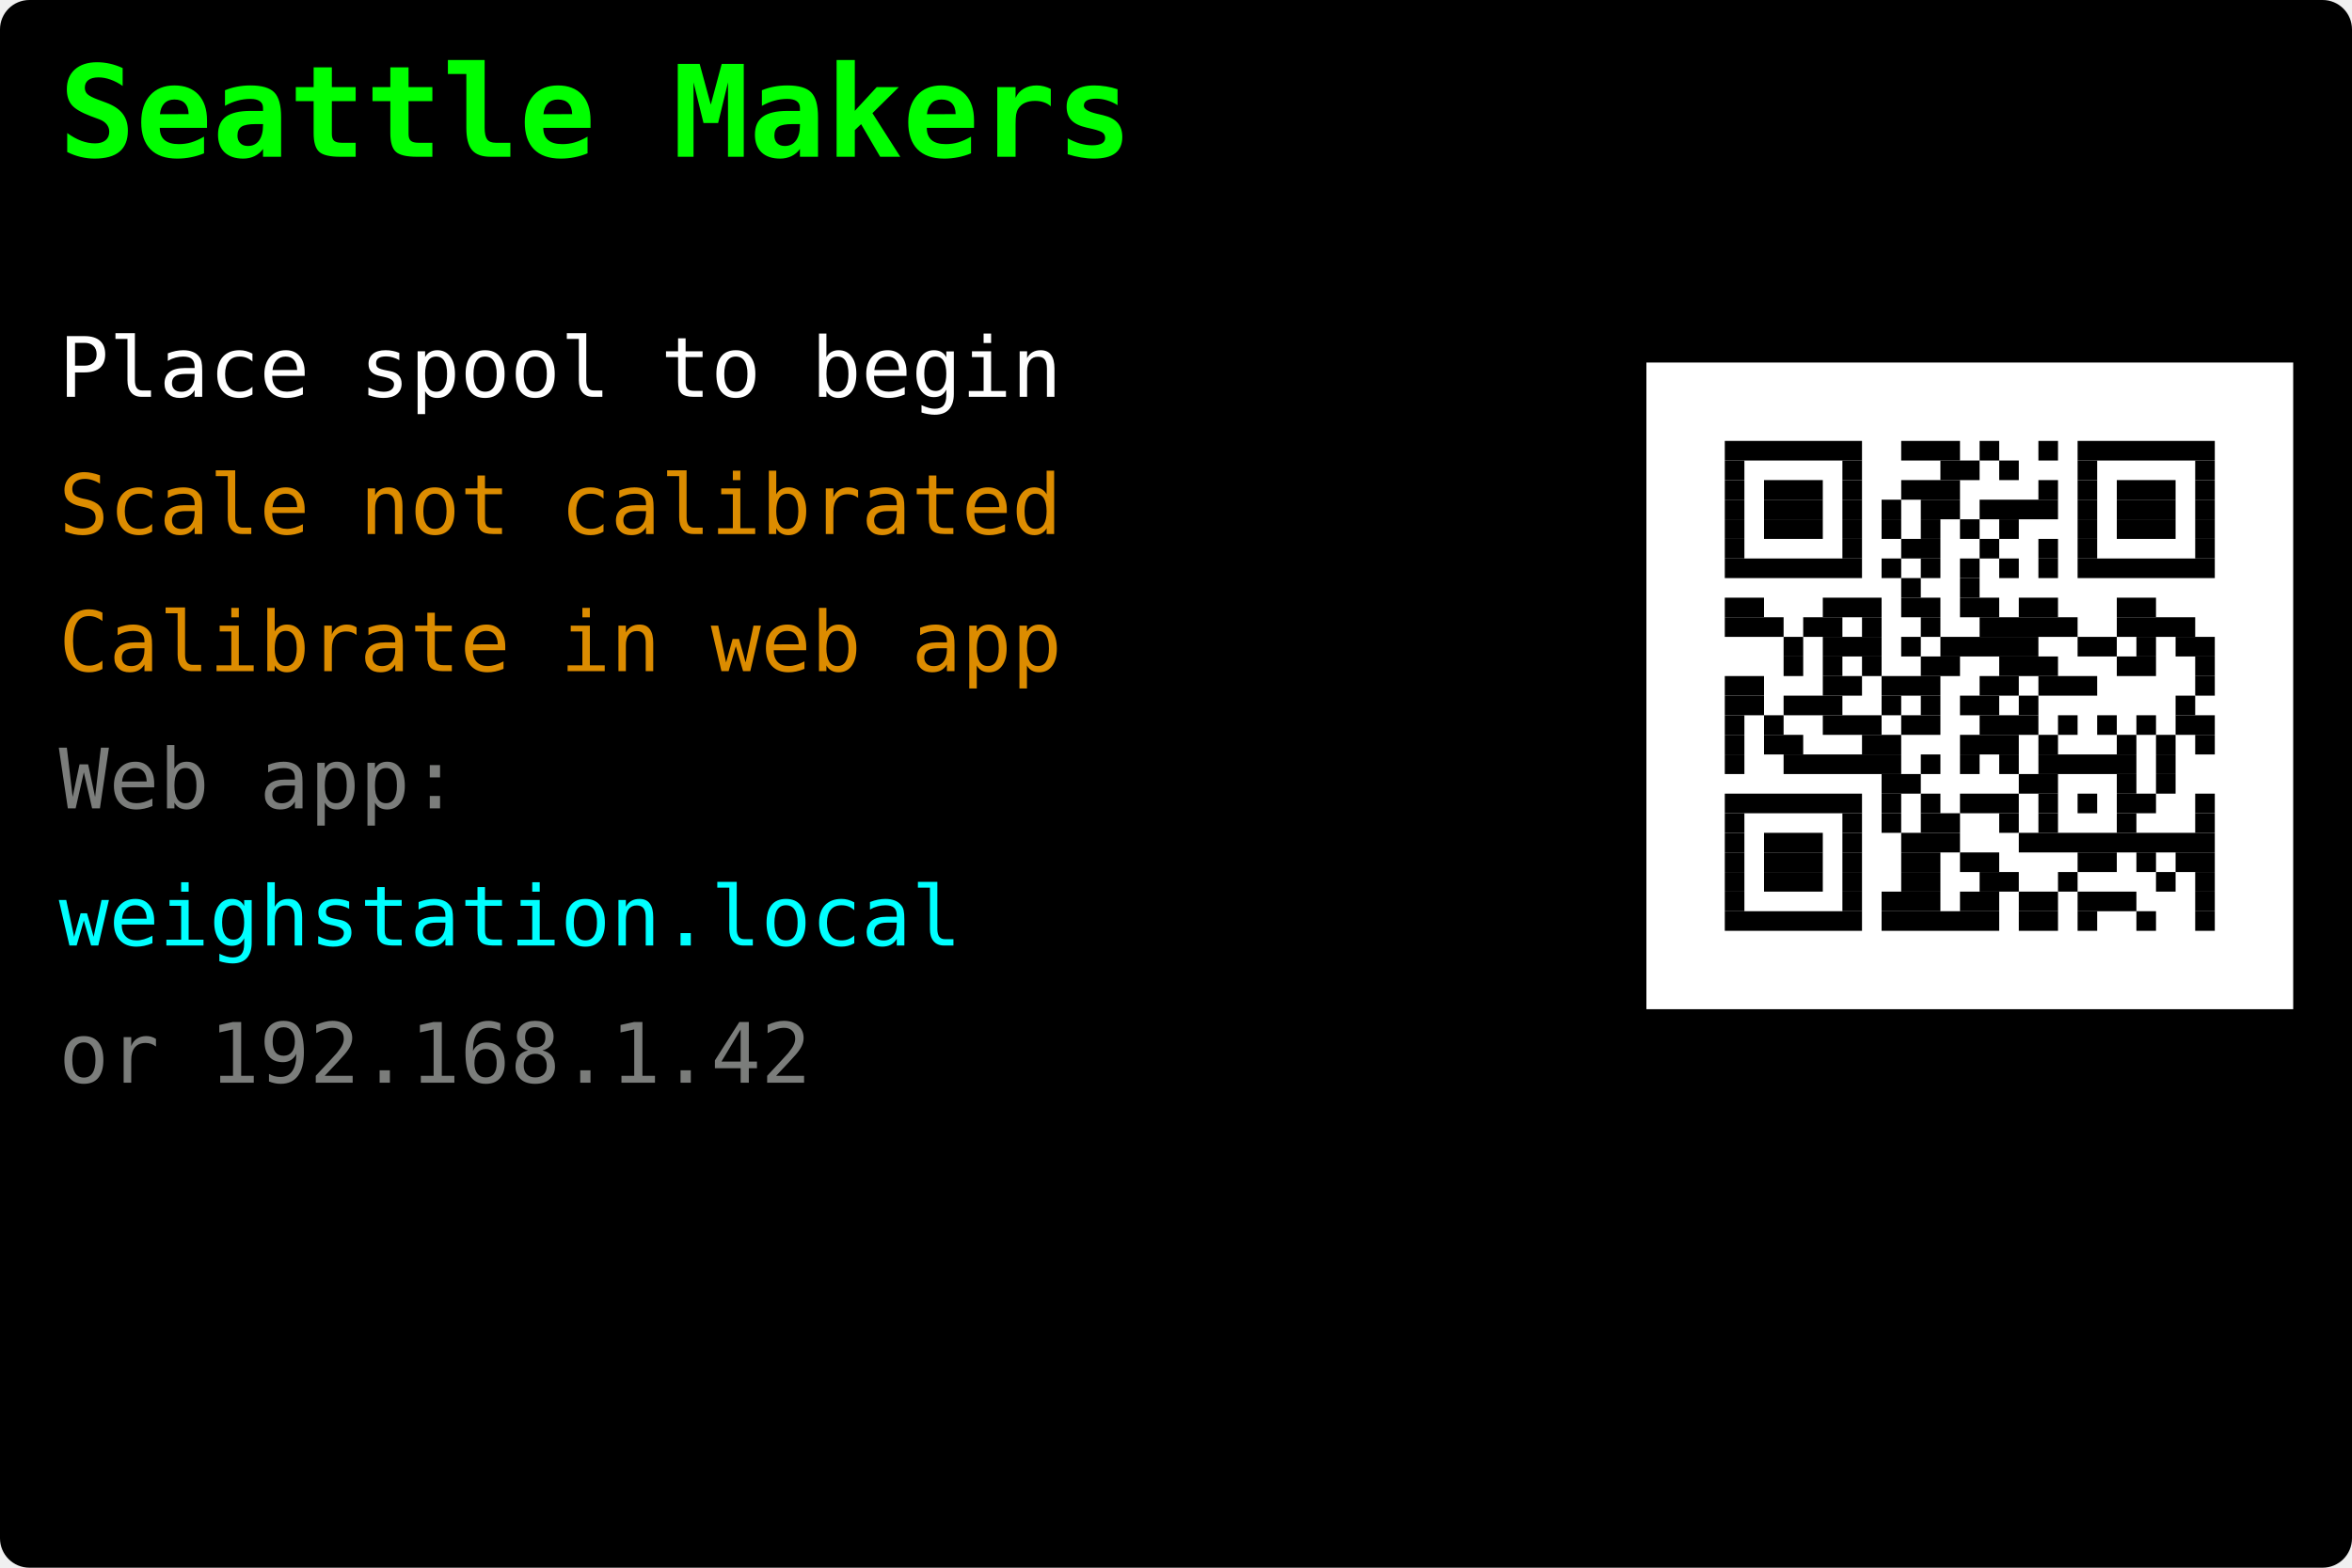
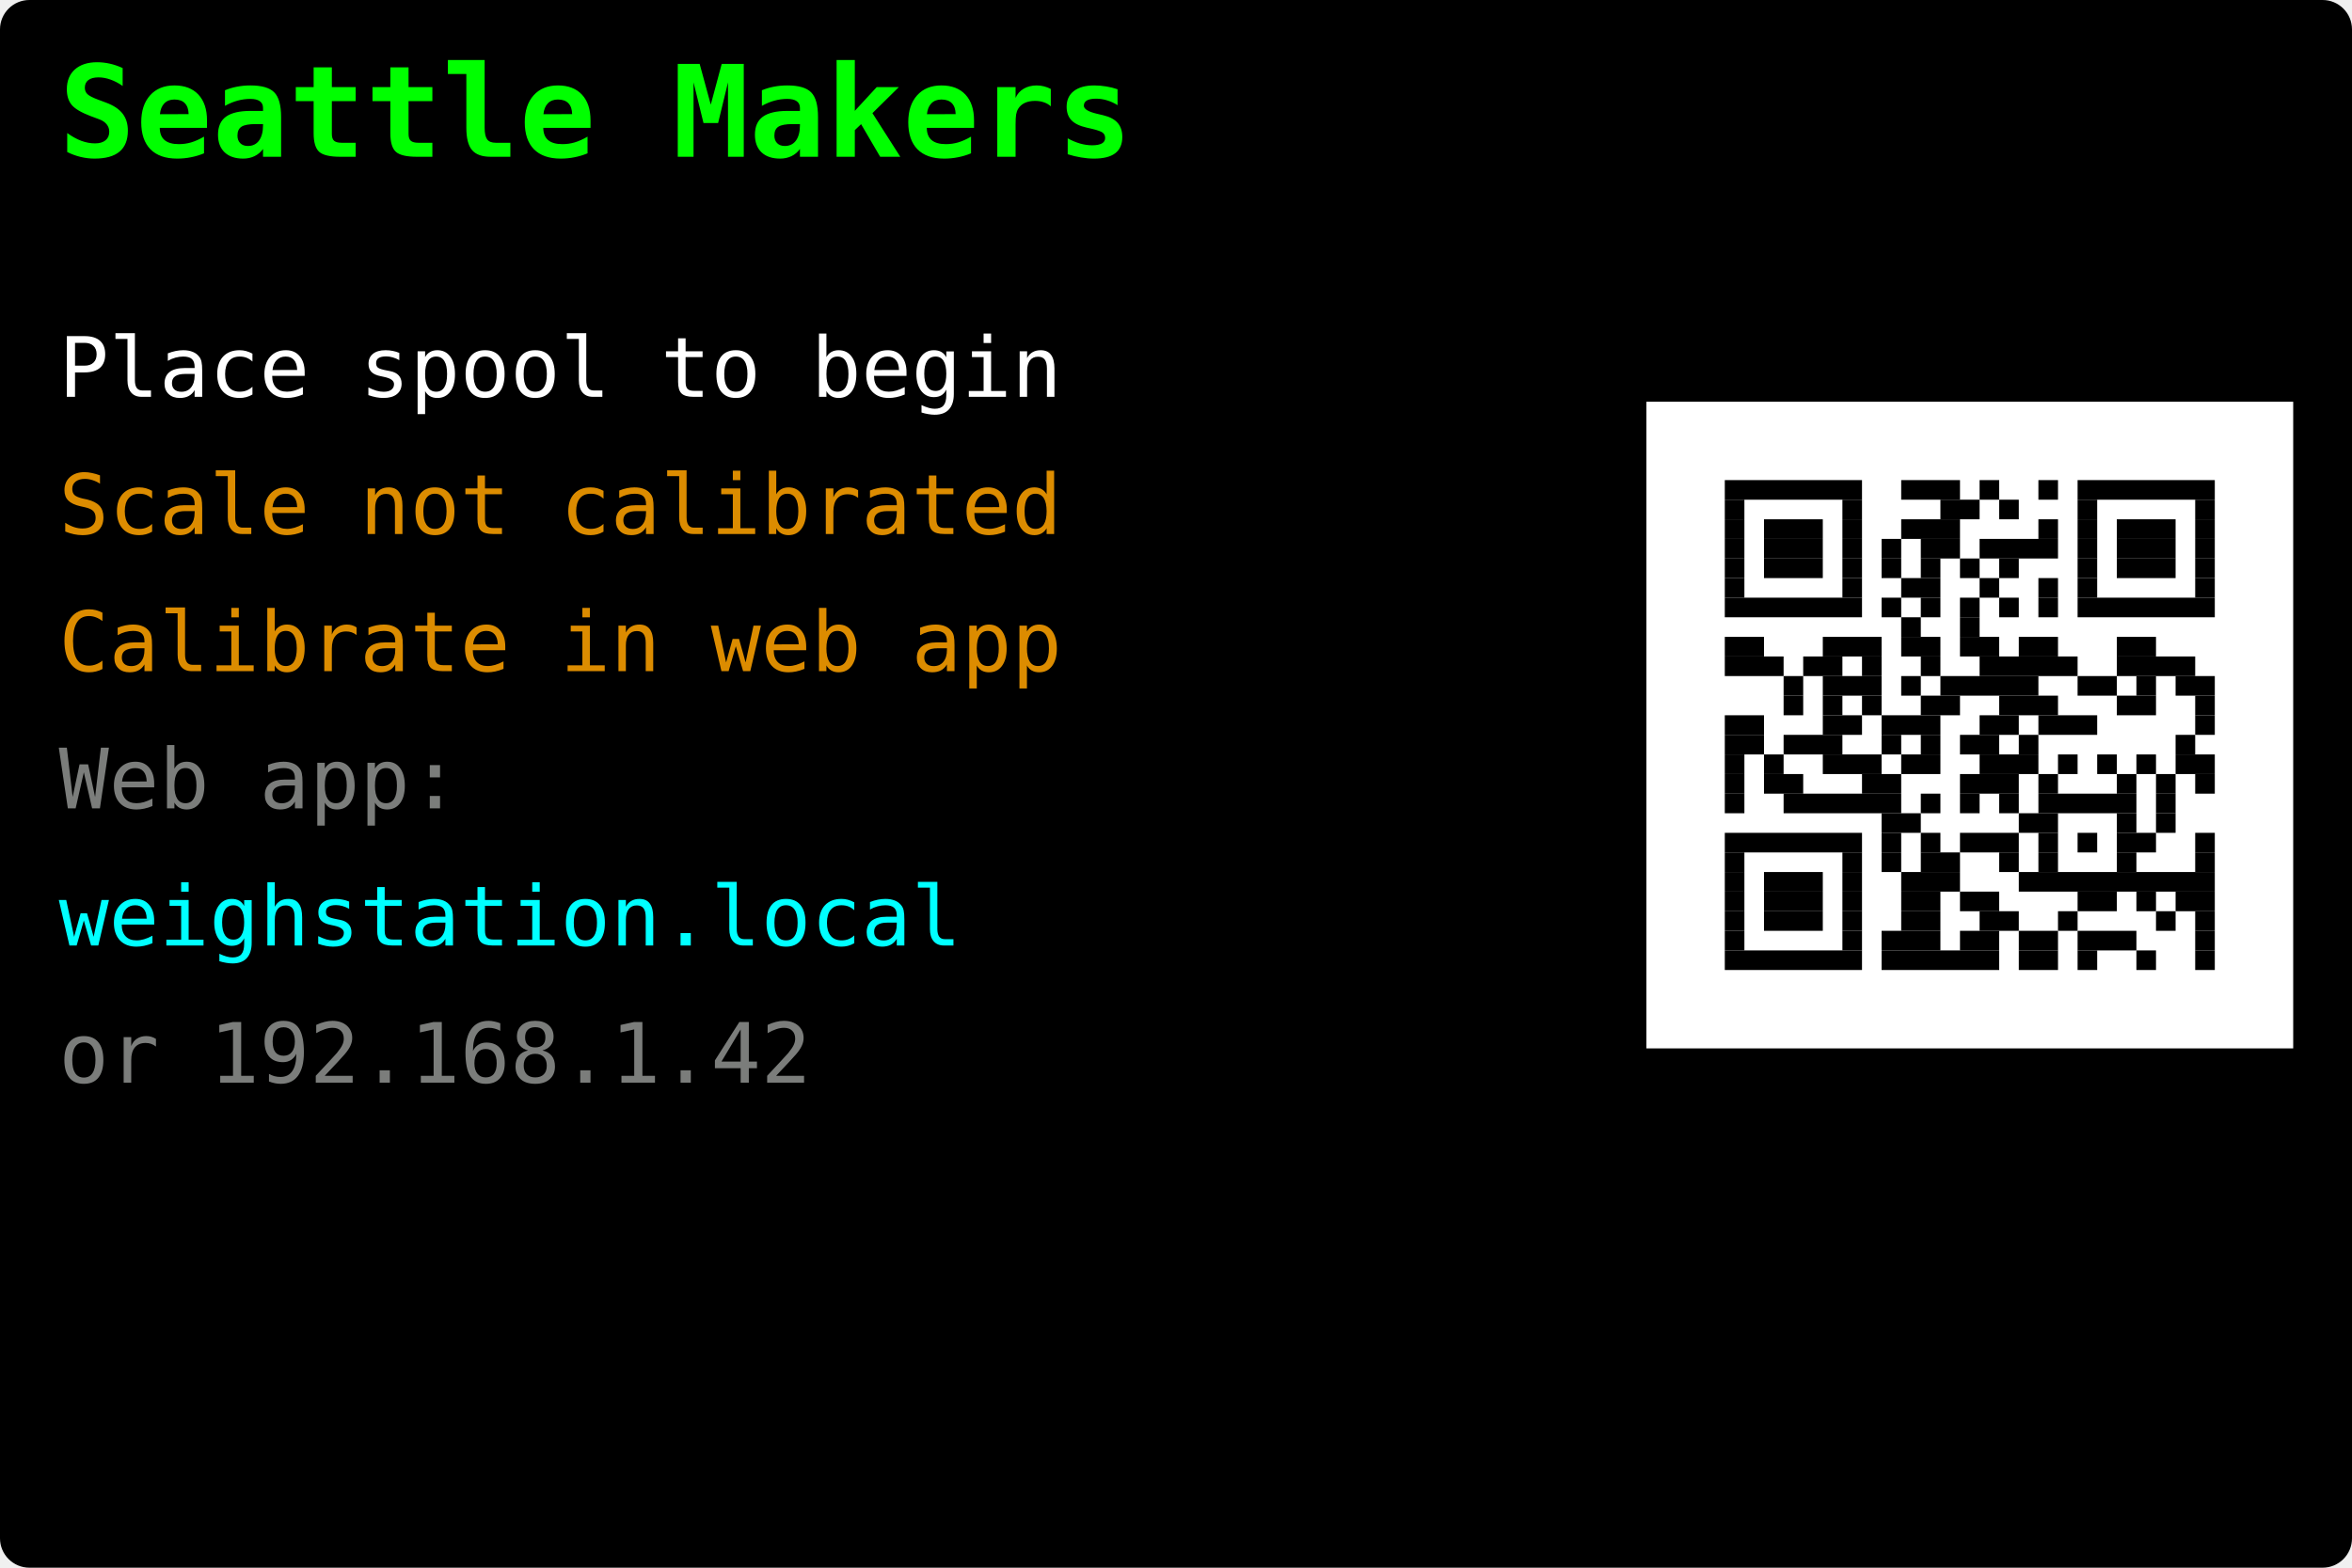
<svg xmlns="http://www.w3.org/2000/svg" viewBox="0 0 480 320" width="480" font-family="ui-monospace,Menlo,Consolas,monospace">
  <rect width="480" height="320" rx="6" fill="#000" />
  <text x="12" y="32" font-size="26" font-weight="700" fill="#00ff00">Seattle Makers</text>
  <text x="12" y="81" font-size="17" fill="#ffffff">Place spool to begin</text>
  <text x="12" y="109" font-size="17" fill="#dc8c00">Scale not calibrated</text>
  <text x="12" y="137" font-size="17" fill="#dc8c00">Calibrate in web app</text>
  <text x="12" y="165" font-size="17" fill="#7b7d7b">Web app:</text>
  <text x="12" y="193" font-size="17" fill="#00ffff">weighstation.local</text>
  <text x="12" y="221" font-size="17" fill="#7b7d7b">or 192.168.1.42</text>
-   <rect x="336" y="74" width="132" height="132" fill="#fff" />
-   <rect x="352" y="90" width="28" height="4" fill="#000" />
-   <rect x="388" y="90" width="12" height="4" fill="#000" />
-   <rect x="404" y="90" width="4" height="4" fill="#000" />
-   <rect x="416" y="90" width="4" height="4" fill="#000" />
-   <rect x="424" y="90" width="28" height="4" fill="#000" />
-   <rect x="352" y="94" width="4" height="4" fill="#000" />
-   <rect x="376" y="94" width="4" height="4" fill="#000" />
-   <rect x="396" y="94" width="8" height="4" fill="#000" />
-   <rect x="408" y="94" width="4" height="4" fill="#000" />
-   <rect x="424" y="94" width="4" height="4" fill="#000" />
-   <rect x="448" y="94" width="4" height="4" fill="#000" />
-   <rect x="352" y="98" width="4" height="4" fill="#000" />
-   <rect x="360" y="98" width="12" height="4" fill="#000" />
-   <rect x="376" y="98" width="4" height="4" fill="#000" />
+   <rect x="336" y="82" width="132" height="132" fill="#fff" />
+   <rect x="352" y="98" width="28" height="4" fill="#000" />
  <rect x="388" y="98" width="12" height="4" fill="#000" />
+   <rect x="404" y="98" width="4" height="4" fill="#000" />
  <rect x="416" y="98" width="4" height="4" fill="#000" />
-   <rect x="424" y="98" width="4" height="4" fill="#000" />
-   <rect x="432" y="98" width="12" height="4" fill="#000" />
-   <rect x="448" y="98" width="4" height="4" fill="#000" />
+   <rect x="424" y="98" width="28" height="4" fill="#000" />
  <rect x="352" y="102" width="4" height="4" fill="#000" />
-   <rect x="360" y="102" width="12" height="4" fill="#000" />
  <rect x="376" y="102" width="4" height="4" fill="#000" />
-   <rect x="384" y="102" width="4" height="4" fill="#000" />
-   <rect x="392" y="102" width="8" height="4" fill="#000" />
-   <rect x="404" y="102" width="16" height="4" fill="#000" />
+   <rect x="396" y="102" width="8" height="4" fill="#000" />
+   <rect x="408" y="102" width="4" height="4" fill="#000" />
  <rect x="424" y="102" width="4" height="4" fill="#000" />
-   <rect x="432" y="102" width="12" height="4" fill="#000" />
  <rect x="448" y="102" width="4" height="4" fill="#000" />
  <rect x="352" y="106" width="4" height="4" fill="#000" />
  <rect x="360" y="106" width="12" height="4" fill="#000" />
  <rect x="376" y="106" width="4" height="4" fill="#000" />
-   <rect x="384" y="106" width="4" height="4" fill="#000" />
-   <rect x="392" y="106" width="4" height="4" fill="#000" />
-   <rect x="400" y="106" width="4" height="4" fill="#000" />
-   <rect x="408" y="106" width="4" height="4" fill="#000" />
+   <rect x="388" y="106" width="12" height="4" fill="#000" />
+   <rect x="416" y="106" width="4" height="4" fill="#000" />
  <rect x="424" y="106" width="4" height="4" fill="#000" />
  <rect x="432" y="106" width="12" height="4" fill="#000" />
  <rect x="448" y="106" width="4" height="4" fill="#000" />
  <rect x="352" y="110" width="4" height="4" fill="#000" />
+   <rect x="360" y="110" width="12" height="4" fill="#000" />
  <rect x="376" y="110" width="4" height="4" fill="#000" />
-   <rect x="388" y="110" width="8" height="4" fill="#000" />
-   <rect x="404" y="110" width="4" height="4" fill="#000" />
-   <rect x="416" y="110" width="4" height="4" fill="#000" />
+   <rect x="384" y="110" width="4" height="4" fill="#000" />
+   <rect x="392" y="110" width="8" height="4" fill="#000" />
+   <rect x="404" y="110" width="16" height="4" fill="#000" />
  <rect x="424" y="110" width="4" height="4" fill="#000" />
+   <rect x="432" y="110" width="12" height="4" fill="#000" />
  <rect x="448" y="110" width="4" height="4" fill="#000" />
-   <rect x="352" y="114" width="28" height="4" fill="#000" />
+   <rect x="352" y="114" width="4" height="4" fill="#000" />
+   <rect x="360" y="114" width="12" height="4" fill="#000" />
+   <rect x="376" y="114" width="4" height="4" fill="#000" />
  <rect x="384" y="114" width="4" height="4" fill="#000" />
  <rect x="392" y="114" width="4" height="4" fill="#000" />
  <rect x="400" y="114" width="4" height="4" fill="#000" />
  <rect x="408" y="114" width="4" height="4" fill="#000" />
-   <rect x="416" y="114" width="4" height="4" fill="#000" />
-   <rect x="424" y="114" width="28" height="4" fill="#000" />
-   <rect x="388" y="118" width="4" height="4" fill="#000" />
-   <rect x="400" y="118" width="4" height="4" fill="#000" />
-   <rect x="352" y="122" width="8" height="4" fill="#000" />
-   <rect x="372" y="122" width="12" height="4" fill="#000" />
-   <rect x="388" y="122" width="8" height="4" fill="#000" />
-   <rect x="400" y="122" width="8" height="4" fill="#000" />
-   <rect x="412" y="122" width="8" height="4" fill="#000" />
-   <rect x="432" y="122" width="8" height="4" fill="#000" />
-   <rect x="352" y="126" width="12" height="4" fill="#000" />
-   <rect x="368" y="126" width="8" height="4" fill="#000" />
-   <rect x="380" y="126" width="4" height="4" fill="#000" />
-   <rect x="392" y="126" width="4" height="4" fill="#000" />
-   <rect x="404" y="126" width="20" height="4" fill="#000" />
-   <rect x="432" y="126" width="16" height="4" fill="#000" />
-   <rect x="364" y="130" width="4" height="4" fill="#000" />
+   <rect x="424" y="114" width="4" height="4" fill="#000" />
+   <rect x="432" y="114" width="12" height="4" fill="#000" />
+   <rect x="448" y="114" width="4" height="4" fill="#000" />
+   <rect x="352" y="118" width="4" height="4" fill="#000" />
+   <rect x="376" y="118" width="4" height="4" fill="#000" />
+   <rect x="388" y="118" width="8" height="4" fill="#000" />
+   <rect x="404" y="118" width="4" height="4" fill="#000" />
+   <rect x="416" y="118" width="4" height="4" fill="#000" />
+   <rect x="424" y="118" width="4" height="4" fill="#000" />
+   <rect x="448" y="118" width="4" height="4" fill="#000" />
+   <rect x="352" y="122" width="28" height="4" fill="#000" />
+   <rect x="384" y="122" width="4" height="4" fill="#000" />
+   <rect x="392" y="122" width="4" height="4" fill="#000" />
+   <rect x="400" y="122" width="4" height="4" fill="#000" />
+   <rect x="408" y="122" width="4" height="4" fill="#000" />
+   <rect x="416" y="122" width="4" height="4" fill="#000" />
+   <rect x="424" y="122" width="28" height="4" fill="#000" />
+   <rect x="388" y="126" width="4" height="4" fill="#000" />
+   <rect x="400" y="126" width="4" height="4" fill="#000" />
+   <rect x="352" y="130" width="8" height="4" fill="#000" />
  <rect x="372" y="130" width="12" height="4" fill="#000" />
-   <rect x="388" y="130" width="4" height="4" fill="#000" />
-   <rect x="396" y="130" width="20" height="4" fill="#000" />
-   <rect x="424" y="130" width="8" height="4" fill="#000" />
-   <rect x="436" y="130" width="4" height="4" fill="#000" />
-   <rect x="444" y="130" width="8" height="4" fill="#000" />
-   <rect x="364" y="134" width="4" height="4" fill="#000" />
-   <rect x="372" y="134" width="4" height="4" fill="#000" />
+   <rect x="388" y="130" width="8" height="4" fill="#000" />
+   <rect x="400" y="130" width="8" height="4" fill="#000" />
+   <rect x="412" y="130" width="8" height="4" fill="#000" />
+   <rect x="432" y="130" width="8" height="4" fill="#000" />
+   <rect x="352" y="134" width="12" height="4" fill="#000" />
+   <rect x="368" y="134" width="8" height="4" fill="#000" />
  <rect x="380" y="134" width="4" height="4" fill="#000" />
-   <rect x="392" y="134" width="8" height="4" fill="#000" />
-   <rect x="408" y="134" width="12" height="4" fill="#000" />
-   <rect x="432" y="134" width="8" height="4" fill="#000" />
-   <rect x="448" y="134" width="4" height="4" fill="#000" />
-   <rect x="352" y="138" width="8" height="4" fill="#000" />
-   <rect x="372" y="138" width="8" height="4" fill="#000" />
-   <rect x="384" y="138" width="12" height="4" fill="#000" />
-   <rect x="404" y="138" width="8" height="4" fill="#000" />
-   <rect x="416" y="138" width="12" height="4" fill="#000" />
-   <rect x="448" y="138" width="4" height="4" fill="#000" />
-   <rect x="352" y="142" width="8" height="4" fill="#000" />
-   <rect x="364" y="142" width="12" height="4" fill="#000" />
-   <rect x="384" y="142" width="4" height="4" fill="#000" />
-   <rect x="392" y="142" width="4" height="4" fill="#000" />
-   <rect x="400" y="142" width="8" height="4" fill="#000" />
-   <rect x="412" y="142" width="4" height="4" fill="#000" />
-   <rect x="444" y="142" width="4" height="4" fill="#000" />
-   <rect x="352" y="146" width="4" height="4" fill="#000" />
-   <rect x="360" y="146" width="4" height="4" fill="#000" />
-   <rect x="372" y="146" width="12" height="4" fill="#000" />
-   <rect x="388" y="146" width="8" height="4" fill="#000" />
-   <rect x="404" y="146" width="12" height="4" fill="#000" />
-   <rect x="420" y="146" width="4" height="4" fill="#000" />
-   <rect x="428" y="146" width="4" height="4" fill="#000" />
-   <rect x="436" y="146" width="4" height="4" fill="#000" />
-   <rect x="444" y="146" width="8" height="4" fill="#000" />
-   <rect x="352" y="150" width="4" height="4" fill="#000" />
-   <rect x="360" y="150" width="8" height="4" fill="#000" />
-   <rect x="380" y="150" width="8" height="4" fill="#000" />
-   <rect x="400" y="150" width="12" height="4" fill="#000" />
-   <rect x="416" y="150" width="4" height="4" fill="#000" />
-   <rect x="432" y="150" width="4" height="4" fill="#000" />
-   <rect x="440" y="150" width="4" height="4" fill="#000" />
-   <rect x="448" y="150" width="4" height="4" fill="#000" />
+   <rect x="392" y="134" width="4" height="4" fill="#000" />
+   <rect x="404" y="134" width="20" height="4" fill="#000" />
+   <rect x="432" y="134" width="16" height="4" fill="#000" />
+   <rect x="364" y="138" width="4" height="4" fill="#000" />
+   <rect x="372" y="138" width="12" height="4" fill="#000" />
+   <rect x="388" y="138" width="4" height="4" fill="#000" />
+   <rect x="396" y="138" width="20" height="4" fill="#000" />
+   <rect x="424" y="138" width="8" height="4" fill="#000" />
+   <rect x="436" y="138" width="4" height="4" fill="#000" />
+   <rect x="444" y="138" width="8" height="4" fill="#000" />
+   <rect x="364" y="142" width="4" height="4" fill="#000" />
+   <rect x="372" y="142" width="4" height="4" fill="#000" />
+   <rect x="380" y="142" width="4" height="4" fill="#000" />
+   <rect x="392" y="142" width="8" height="4" fill="#000" />
+   <rect x="408" y="142" width="12" height="4" fill="#000" />
+   <rect x="432" y="142" width="8" height="4" fill="#000" />
+   <rect x="448" y="142" width="4" height="4" fill="#000" />
+   <rect x="352" y="146" width="8" height="4" fill="#000" />
+   <rect x="372" y="146" width="8" height="4" fill="#000" />
+   <rect x="384" y="146" width="12" height="4" fill="#000" />
+   <rect x="404" y="146" width="8" height="4" fill="#000" />
+   <rect x="416" y="146" width="12" height="4" fill="#000" />
+   <rect x="448" y="146" width="4" height="4" fill="#000" />
+   <rect x="352" y="150" width="8" height="4" fill="#000" />
+   <rect x="364" y="150" width="12" height="4" fill="#000" />
+   <rect x="384" y="150" width="4" height="4" fill="#000" />
+   <rect x="392" y="150" width="4" height="4" fill="#000" />
+   <rect x="400" y="150" width="8" height="4" fill="#000" />
+   <rect x="412" y="150" width="4" height="4" fill="#000" />
+   <rect x="444" y="150" width="4" height="4" fill="#000" />
  <rect x="352" y="154" width="4" height="4" fill="#000" />
-   <rect x="364" y="154" width="24" height="4" fill="#000" />
-   <rect x="392" y="154" width="4" height="4" fill="#000" />
-   <rect x="400" y="154" width="4" height="4" fill="#000" />
-   <rect x="408" y="154" width="4" height="4" fill="#000" />
-   <rect x="416" y="154" width="20" height="4" fill="#000" />
-   <rect x="440" y="154" width="4" height="4" fill="#000" />
-   <rect x="384" y="158" width="8" height="4" fill="#000" />
-   <rect x="412" y="158" width="8" height="4" fill="#000" />
+   <rect x="360" y="154" width="4" height="4" fill="#000" />
+   <rect x="372" y="154" width="12" height="4" fill="#000" />
+   <rect x="388" y="154" width="8" height="4" fill="#000" />
+   <rect x="404" y="154" width="12" height="4" fill="#000" />
+   <rect x="420" y="154" width="4" height="4" fill="#000" />
+   <rect x="428" y="154" width="4" height="4" fill="#000" />
+   <rect x="436" y="154" width="4" height="4" fill="#000" />
+   <rect x="444" y="154" width="8" height="4" fill="#000" />
+   <rect x="352" y="158" width="4" height="4" fill="#000" />
+   <rect x="360" y="158" width="8" height="4" fill="#000" />
+   <rect x="380" y="158" width="8" height="4" fill="#000" />
+   <rect x="400" y="158" width="12" height="4" fill="#000" />
+   <rect x="416" y="158" width="4" height="4" fill="#000" />
  <rect x="432" y="158" width="4" height="4" fill="#000" />
  <rect x="440" y="158" width="4" height="4" fill="#000" />
-   <rect x="352" y="162" width="28" height="4" fill="#000" />
-   <rect x="384" y="162" width="4" height="4" fill="#000" />
+   <rect x="448" y="158" width="4" height="4" fill="#000" />
+   <rect x="352" y="162" width="4" height="4" fill="#000" />
+   <rect x="364" y="162" width="24" height="4" fill="#000" />
  <rect x="392" y="162" width="4" height="4" fill="#000" />
-   <rect x="400" y="162" width="12" height="4" fill="#000" />
-   <rect x="416" y="162" width="4" height="4" fill="#000" />
-   <rect x="424" y="162" width="4" height="4" fill="#000" />
-   <rect x="432" y="162" width="8" height="4" fill="#000" />
-   <rect x="448" y="162" width="4" height="4" fill="#000" />
-   <rect x="352" y="166" width="4" height="4" fill="#000" />
-   <rect x="376" y="166" width="4" height="4" fill="#000" />
-   <rect x="384" y="166" width="4" height="4" fill="#000" />
-   <rect x="392" y="166" width="8" height="4" fill="#000" />
-   <rect x="408" y="166" width="4" height="4" fill="#000" />
-   <rect x="416" y="166" width="4" height="4" fill="#000" />
+   <rect x="400" y="162" width="4" height="4" fill="#000" />
+   <rect x="408" y="162" width="4" height="4" fill="#000" />
+   <rect x="416" y="162" width="20" height="4" fill="#000" />
+   <rect x="440" y="162" width="4" height="4" fill="#000" />
+   <rect x="384" y="166" width="8" height="4" fill="#000" />
+   <rect x="412" y="166" width="8" height="4" fill="#000" />
  <rect x="432" y="166" width="4" height="4" fill="#000" />
-   <rect x="448" y="166" width="4" height="4" fill="#000" />
-   <rect x="352" y="170" width="4" height="4" fill="#000" />
-   <rect x="360" y="170" width="12" height="4" fill="#000" />
-   <rect x="376" y="170" width="4" height="4" fill="#000" />
-   <rect x="388" y="170" width="12" height="4" fill="#000" />
-   <rect x="412" y="170" width="40" height="4" fill="#000" />
+   <rect x="440" y="166" width="4" height="4" fill="#000" />
+   <rect x="352" y="170" width="28" height="4" fill="#000" />
+   <rect x="384" y="170" width="4" height="4" fill="#000" />
+   <rect x="392" y="170" width="4" height="4" fill="#000" />
+   <rect x="400" y="170" width="12" height="4" fill="#000" />
+   <rect x="416" y="170" width="4" height="4" fill="#000" />
+   <rect x="424" y="170" width="4" height="4" fill="#000" />
+   <rect x="432" y="170" width="8" height="4" fill="#000" />
+   <rect x="448" y="170" width="4" height="4" fill="#000" />
  <rect x="352" y="174" width="4" height="4" fill="#000" />
-   <rect x="360" y="174" width="12" height="4" fill="#000" />
  <rect x="376" y="174" width="4" height="4" fill="#000" />
-   <rect x="388" y="174" width="8" height="4" fill="#000" />
-   <rect x="400" y="174" width="8" height="4" fill="#000" />
-   <rect x="424" y="174" width="8" height="4" fill="#000" />
-   <rect x="436" y="174" width="4" height="4" fill="#000" />
-   <rect x="444" y="174" width="8" height="4" fill="#000" />
+   <rect x="384" y="174" width="4" height="4" fill="#000" />
+   <rect x="392" y="174" width="8" height="4" fill="#000" />
+   <rect x="408" y="174" width="4" height="4" fill="#000" />
+   <rect x="416" y="174" width="4" height="4" fill="#000" />
+   <rect x="432" y="174" width="4" height="4" fill="#000" />
+   <rect x="448" y="174" width="4" height="4" fill="#000" />
  <rect x="352" y="178" width="4" height="4" fill="#000" />
  <rect x="360" y="178" width="12" height="4" fill="#000" />
  <rect x="376" y="178" width="4" height="4" fill="#000" />
-   <rect x="388" y="178" width="8" height="4" fill="#000" />
-   <rect x="404" y="178" width="8" height="4" fill="#000" />
-   <rect x="420" y="178" width="4" height="4" fill="#000" />
-   <rect x="440" y="178" width="4" height="4" fill="#000" />
-   <rect x="448" y="178" width="4" height="4" fill="#000" />
+   <rect x="388" y="178" width="12" height="4" fill="#000" />
+   <rect x="412" y="178" width="40" height="4" fill="#000" />
  <rect x="352" y="182" width="4" height="4" fill="#000" />
+   <rect x="360" y="182" width="12" height="4" fill="#000" />
  <rect x="376" y="182" width="4" height="4" fill="#000" />
-   <rect x="384" y="182" width="12" height="4" fill="#000" />
+   <rect x="388" y="182" width="8" height="4" fill="#000" />
  <rect x="400" y="182" width="8" height="4" fill="#000" />
-   <rect x="412" y="182" width="8" height="4" fill="#000" />
-   <rect x="424" y="182" width="12" height="4" fill="#000" />
-   <rect x="448" y="182" width="4" height="4" fill="#000" />
-   <rect x="352" y="186" width="28" height="4" fill="#000" />
-   <rect x="384" y="186" width="24" height="4" fill="#000" />
-   <rect x="412" y="186" width="8" height="4" fill="#000" />
-   <rect x="424" y="186" width="4" height="4" fill="#000" />
-   <rect x="436" y="186" width="4" height="4" fill="#000" />
+   <rect x="424" y="182" width="8" height="4" fill="#000" />
+   <rect x="436" y="182" width="4" height="4" fill="#000" />
+   <rect x="444" y="182" width="8" height="4" fill="#000" />
+   <rect x="352" y="186" width="4" height="4" fill="#000" />
+   <rect x="360" y="186" width="12" height="4" fill="#000" />
+   <rect x="376" y="186" width="4" height="4" fill="#000" />
+   <rect x="388" y="186" width="8" height="4" fill="#000" />
+   <rect x="404" y="186" width="8" height="4" fill="#000" />
+   <rect x="420" y="186" width="4" height="4" fill="#000" />
+   <rect x="440" y="186" width="4" height="4" fill="#000" />
  <rect x="448" y="186" width="4" height="4" fill="#000" />
+   <rect x="352" y="190" width="4" height="4" fill="#000" />
+   <rect x="376" y="190" width="4" height="4" fill="#000" />
+   <rect x="384" y="190" width="12" height="4" fill="#000" />
+   <rect x="400" y="190" width="8" height="4" fill="#000" />
+   <rect x="412" y="190" width="8" height="4" fill="#000" />
+   <rect x="424" y="190" width="12" height="4" fill="#000" />
+   <rect x="448" y="190" width="4" height="4" fill="#000" />
+   <rect x="352" y="194" width="28" height="4" fill="#000" />
+   <rect x="384" y="194" width="24" height="4" fill="#000" />
+   <rect x="412" y="194" width="8" height="4" fill="#000" />
+   <rect x="424" y="194" width="4" height="4" fill="#000" />
+   <rect x="436" y="194" width="4" height="4" fill="#000" />
+   <rect x="448" y="194" width="4" height="4" fill="#000" />
</svg>
